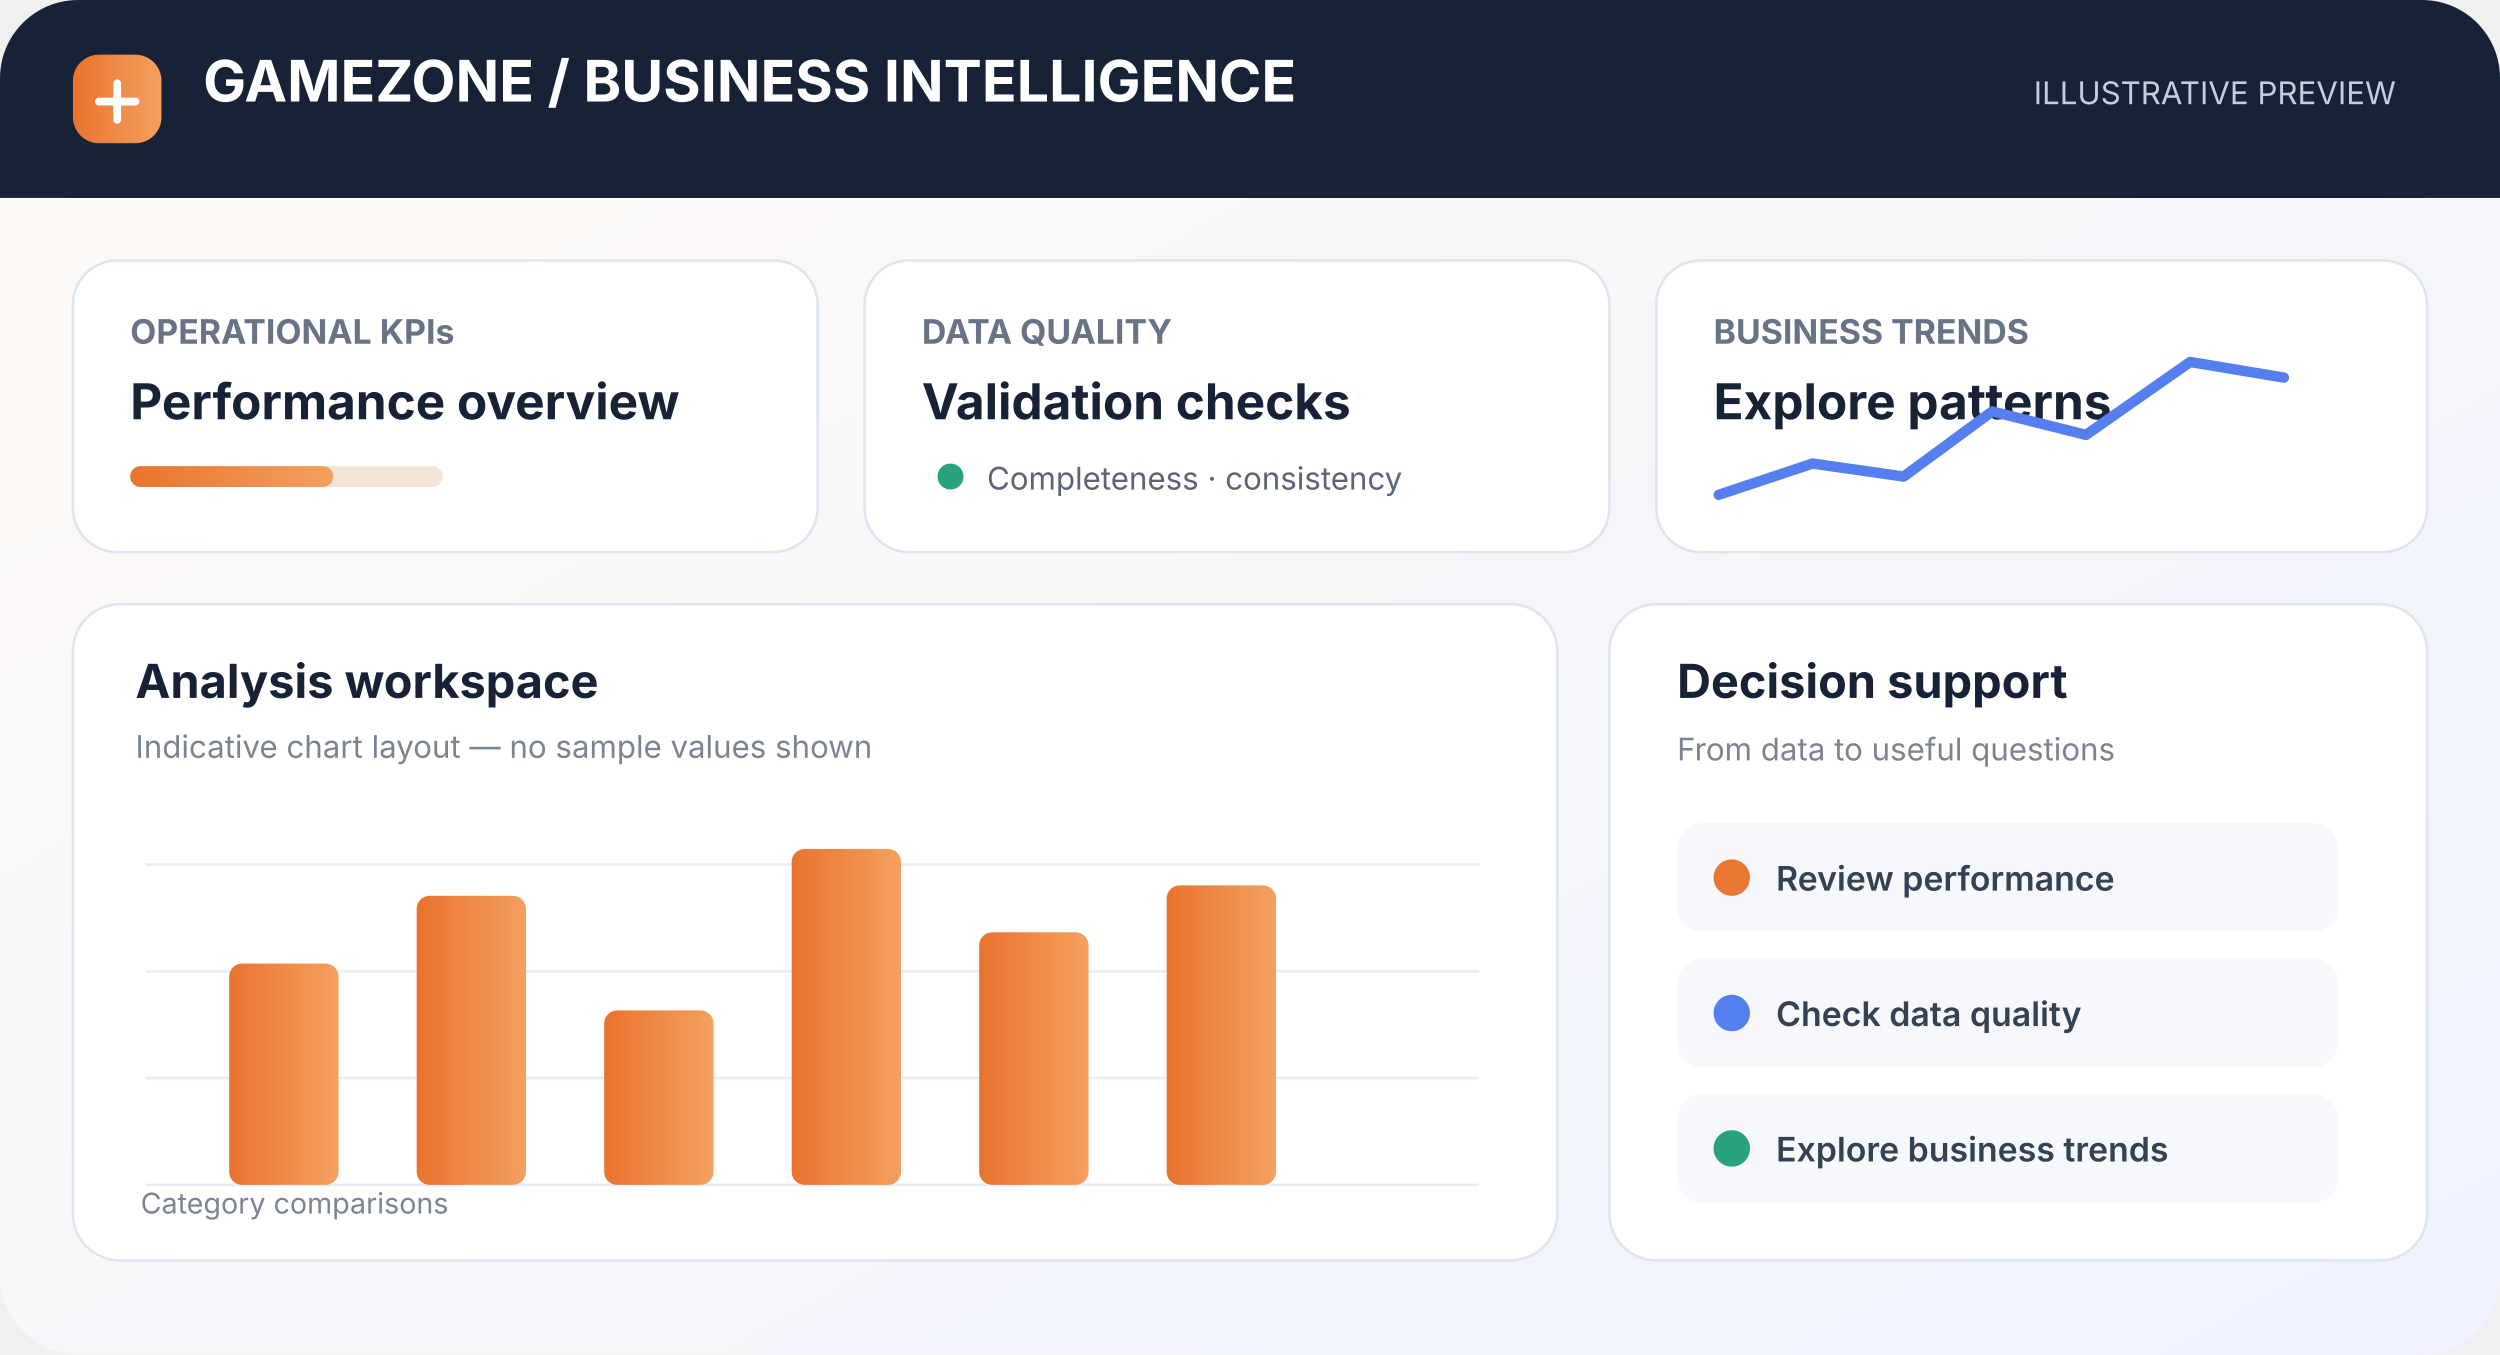
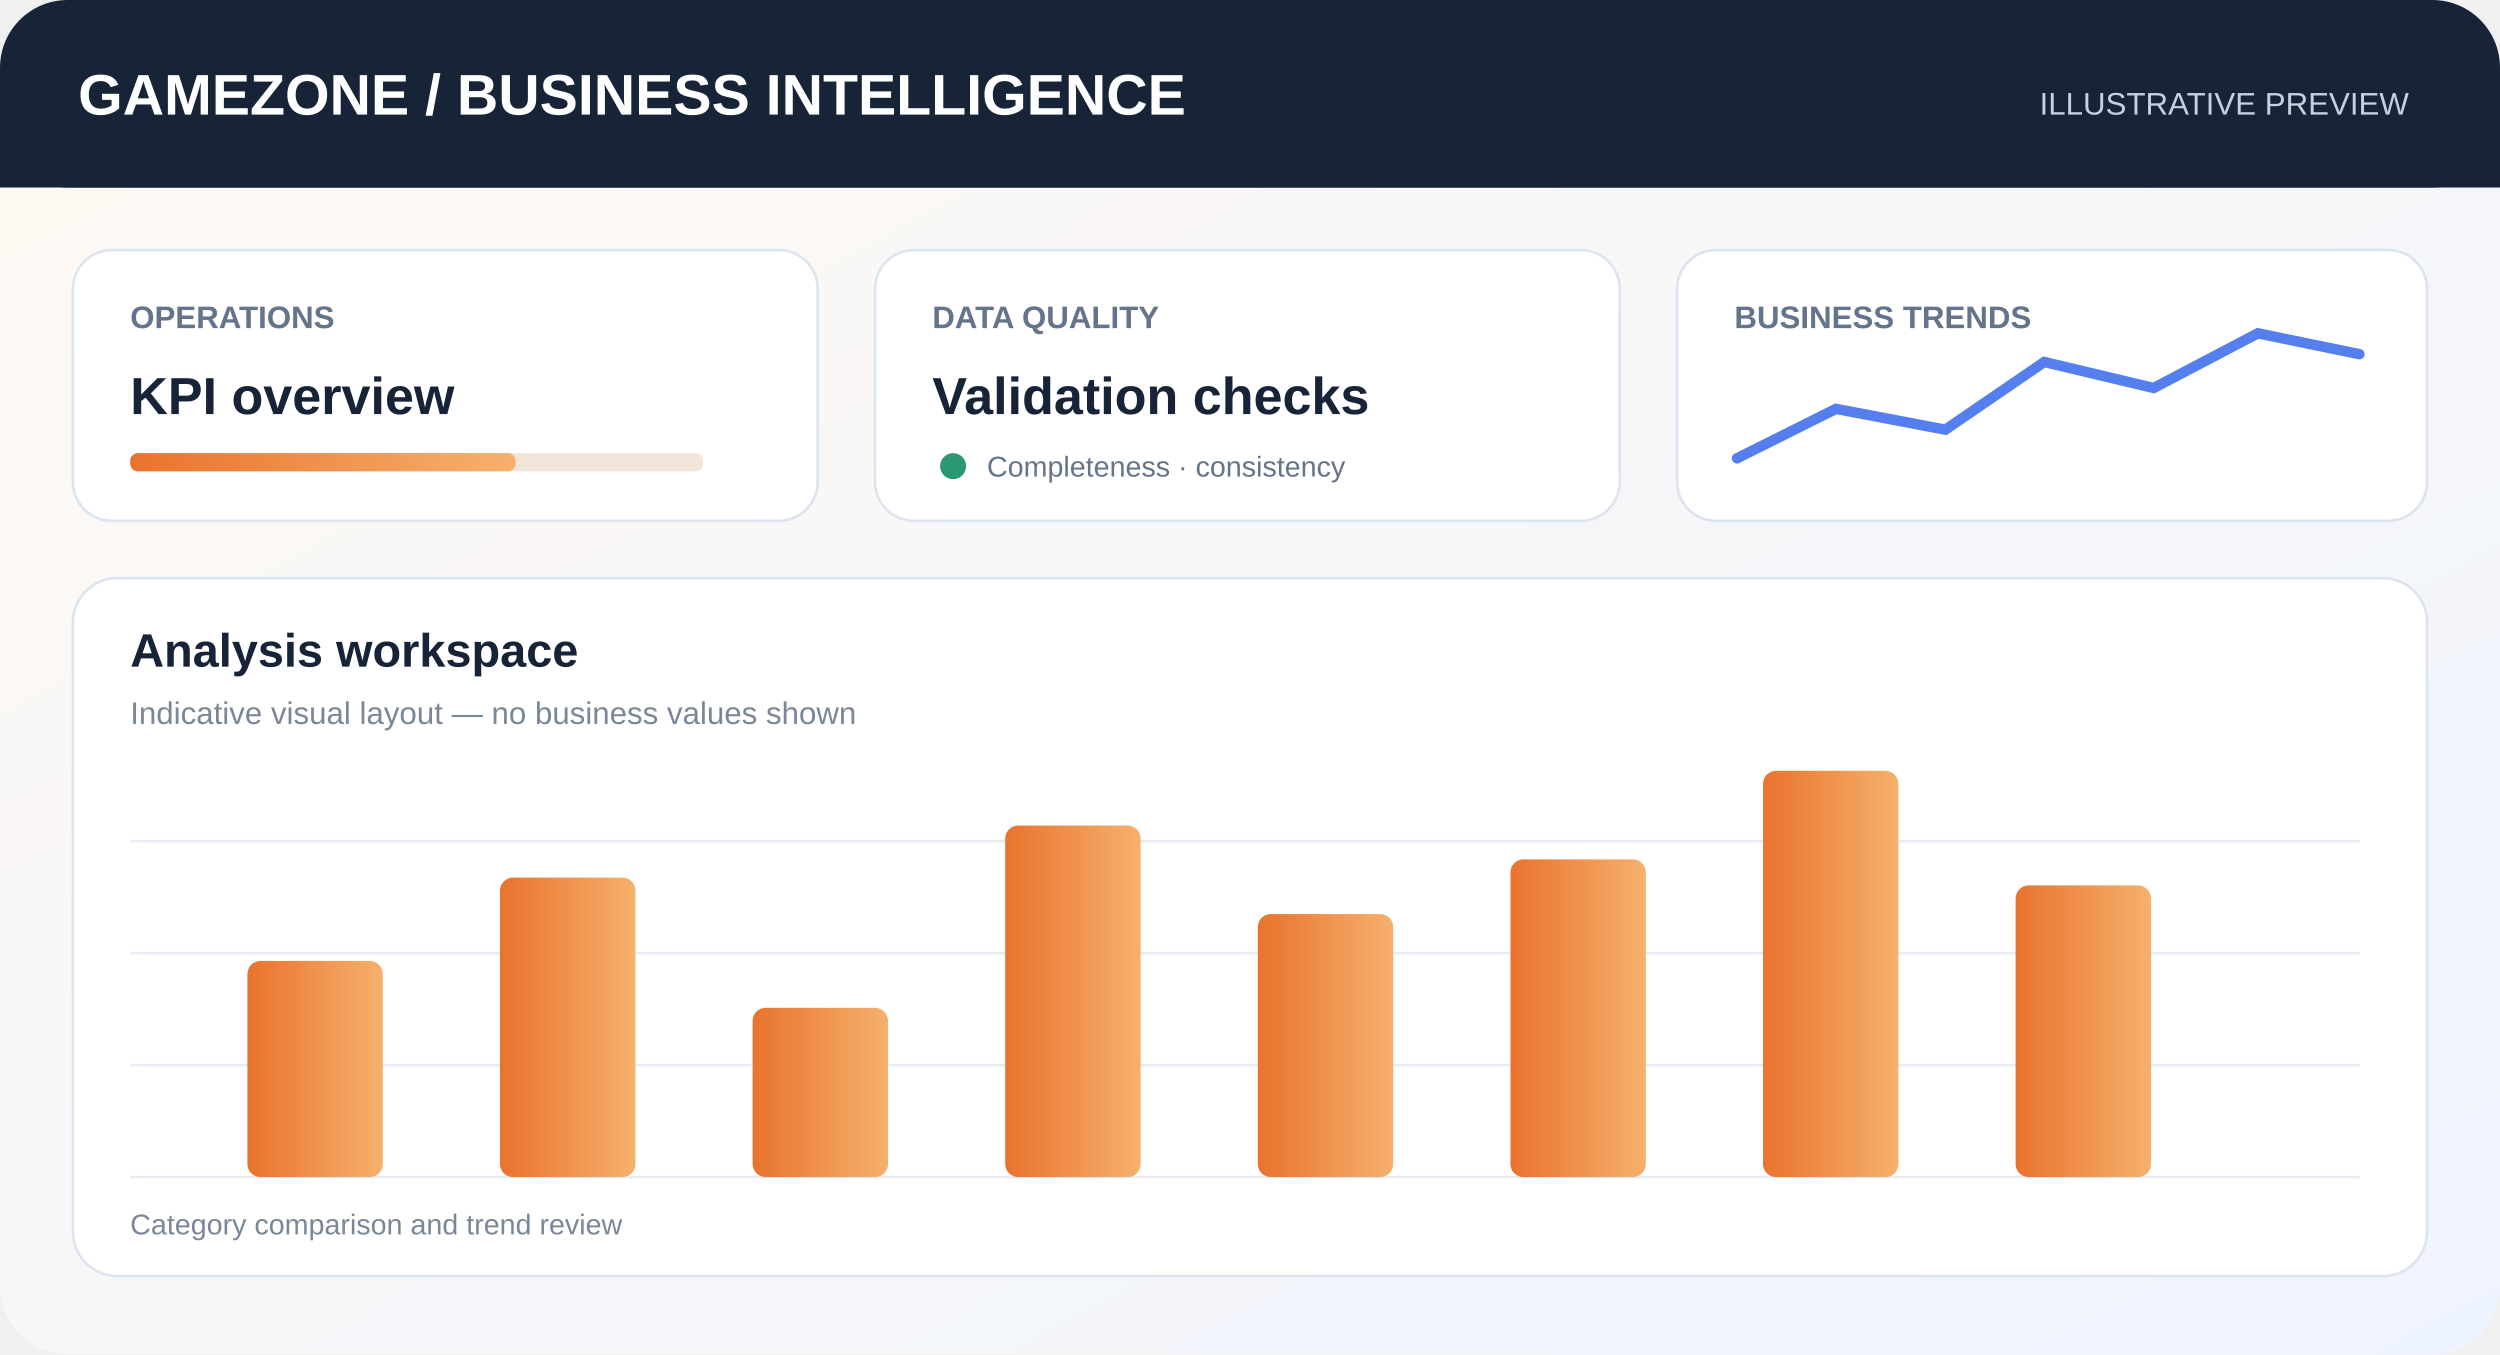
- <svg xmlns="http://www.w3.org/2000/svg" width="960" height="520" viewBox="0 0 960 520" role="img" aria-labelledby="title desc">
+ <svg xmlns="http://www.w3.org/2000/svg" width="960" height="520" viewBox="0 0 960 520" role="img" aria-labelledby="t d">
  <defs>
    <linearGradient id="bg" x1="0" y1="0" x2="1" y2="1">
-       <stop stop-color="#fffaf5" />
-       <stop offset="1" stop-color="#eef3ff" />
+       <stop stop-color="#fff9f2" />
+       <stop offset="1" stop-color="#eef4ff" />
    </linearGradient>
-     <linearGradient id="orange" x1="0" y1="0" x2="1" y2="0">
+     <linearGradient id="o">
      <stop stop-color="#e9732e" />
-       <stop offset="1" stop-color="#f4a05f" />
+       <stop offset="1" stop-color="#f5b16d" />
    </linearGradient>
  </defs>
-   <rect width="960" height="520" rx="30" fill="url(#bg)" />
-   <rect x="0" y="0" width="960" height="76" rx="30" fill="#182236" />
-   <rect x="0" y="46" width="960" height="30" fill="#182236" />
-   <rect x="28" y="21" width="34" height="34" rx="10" fill="url(#orange)" />
-   <path d="M38 39h14M45 32v14" stroke="#fff" stroke-width="3" stroke-linecap="round" />
-   <text x="78" y="39" fill="#fff" font-family="Inter,Arial,sans-serif" font-size="22" font-weight="700">GAMEZONE / BUSINESS INTELLIGENCE</text>
-   <text x="920" y="40" text-anchor="end" fill="#c5cddd" font-family="Inter,Arial,sans-serif" font-size="12">ILLUSTRATIVE PREVIEW</text>
-   <g font-family="Inter,Arial,sans-serif">
-     <rect x="28" y="100" width="286" height="112" rx="17" fill="#fff" stroke="#dfe5ef" />
-     <rect x="332" y="100" width="286" height="112" rx="17" fill="#fff" stroke="#dfe5ef" />
-     <rect x="636" y="100" width="296" height="112" rx="17" fill="#fff" stroke="#dfe5ef" />
-     <text x="50" y="132" fill="#687386" font-size="13" font-weight="700">OPERATIONAL KPIs</text>
-     <text x="50" y="161" fill="#182236" font-size="19" font-weight="700">Performance overview</text>
-     <rect x="50" y="179" width="120" height="8" rx="4" fill="#f3e4d8" />
-     <rect x="50" y="179" width="78" height="8" rx="4" fill="url(#orange)" />
-     <text x="354" y="132" fill="#687386" font-size="13" font-weight="700">DATA QUALITY</text>
-     <text x="354" y="161" fill="#182236" font-size="19" font-weight="700">Validation checks</text>
-     <circle cx="365" cy="183" r="5" fill="#29a37f" />
-     <text x="379" y="188" fill="#5a6576" font-size="12">Completeness · consistency</text>
-     <text x="658" y="132" fill="#687386" font-size="13" font-weight="700">BUSINESS TRENDS</text>
-     <text x="658" y="161" fill="#182236" font-size="19" font-weight="700">Explore patterns</text>
-     <path d="M660 190l36-12 35 5 34-25 36 9 40-28 36 6" fill="none" stroke="#557fee" stroke-width="4" stroke-linecap="round" stroke-linejoin="round" />
-     <rect x="28" y="232" width="570" height="252" rx="18" fill="#fff" stroke="#dfe5ef" />
-     <rect x="618" y="232" width="314" height="252" rx="18" fill="#fff" stroke="#dfe5ef" />
-     <text x="52" y="268" fill="#182236" font-size="18" font-weight="700">Analysis workspace</text>
-     <text x="52" y="291" fill="#7b8492" font-size="12">Indicative chart layout — no sample values shown</text>
-     <g stroke="#e9edf3" stroke-width="1">
-       <path d="M56 332H568M56 373H568M56 414H568M56 455H568" />
+   <rect width="960" height="520" rx="26" fill="url(#bg)" />
+   <rect width="960" height="72" rx="26" fill="#172438" />
+   <rect y="42" width="960" height="30" fill="#172438" />
+   <text x="30" y="44" font-family="Arial,sans-serif" font-size="22" font-weight="700" fill="#fff">GAMEZONE / BUSINESS INTELLIGENCE</text>
+   <text x="925" y="44" text-anchor="end" font-family="Arial,sans-serif" font-size="12" fill="#c6d0df">ILLUSTRATIVE PREVIEW</text>
+   <g font-family="Arial,sans-serif">
+     <rect x="28" y="96" width="286" height="104" rx="15" fill="#fff" stroke="#dce4ef" />
+     <rect x="336" y="96" width="286" height="104" rx="15" fill="#fff" stroke="#dce4ef" />
+     <rect x="644" y="96" width="288" height="104" rx="15" fill="#fff" stroke="#dce4ef" />
+     <text x="50" y="126" font-size="12" font-weight="700" fill="#64748b">OPERATIONS</text>
+     <text x="50" y="159" font-size="20" font-weight="700" fill="#172438">KPI overview</text>
+     <rect x="50" y="174" width="220" height="7" rx="3" fill="#f1e4d9" />
+     <rect x="50" y="174" width="148" height="7" rx="3" fill="url(#o)" />
+     <text x="358" y="126" font-size="12" font-weight="700" fill="#64748b">DATA QUALITY</text>
+     <text x="358" y="159" font-size="20" font-weight="700" fill="#172438">Validation checks</text>
+     <circle cx="366" cy="179" r="5" fill="#2b9873" />
+     <text x="379" y="183" font-size="11" fill="#64748b">Completeness · consistency</text>
+     <text x="666" y="126" font-size="12" font-weight="700" fill="#64748b">BUSINESS TRENDS</text>
+     <path d="M667 176l38-19 42 8 38-26 42 10 40-21 39 8" fill="none" stroke="#557fee" stroke-width="4" stroke-linecap="round" />
+     <rect x="28" y="222" width="904" height="268" rx="17" fill="#fff" stroke="#dce4ef" />
+     <text x="50" y="256" font-size="18" font-weight="700" fill="#172438">Analysis workspace</text>
+     <text x="50" y="278" font-size="12" fill="#7a8798">Indicative visual layout — no business values shown</text>
+     <g stroke="#e7ecf3">
+       <path d="M50 323H906M50 366H906M50 409H906M50 452H906" />
    </g>
-     <g fill="url(#orange)">
-       <rect x="88" y="370" width="42" height="85" rx="5" />
-       <rect x="160" y="344" width="42" height="111" rx="5" />
-       <rect x="232" y="388" width="42" height="67" rx="5" />
-       <rect x="304" y="326" width="42" height="129" rx="5" />
-       <rect x="376" y="358" width="42" height="97" rx="5" />
-       <rect x="448" y="340" width="42" height="115" rx="5" />
+     <g fill="url(#o)">
+       <rect x="95" y="369" width="52" height="83" rx="5" />
+       <rect x="192" y="337" width="52" height="115" rx="5" />
+       <rect x="289" y="387" width="52" height="65" rx="5" />
+       <rect x="386" y="317" width="52" height="135" rx="5" />
+       <rect x="483" y="351" width="52" height="101" rx="5" />
+       <rect x="580" y="330" width="52" height="122" rx="5" />
+       <rect x="677" y="296" width="52" height="156" rx="5" />
+       <rect x="774" y="340" width="52" height="112" rx="5" />
    </g>
-     <text x="54" y="466" fill="#7b8492" font-size="11">Category comparisons</text>
-     <text x="644" y="268" fill="#182236" font-size="18" font-weight="700">Decision support</text>
-     <text x="644" y="292" fill="#7b8492" font-size="12">From data to useful questions</text>
-     <g>
-       <rect x="644" y="316" width="254" height="42" rx="10" fill="#f6f8fc" />
-       <circle cx="665" cy="337" r="7" fill="#e97833" />
-       <text x="682" y="342" fill="#364154" font-size="13" font-weight="600">Review performance</text>
-       <rect x="644" y="368" width="254" height="42" rx="10" fill="#f6f8fc" />
-       <circle cx="665" cy="389" r="7" fill="#557fee" />
-       <text x="682" y="394" fill="#364154" font-size="13" font-weight="600">Check data quality</text>
-       <rect x="644" y="420" width="254" height="42" rx="10" fill="#f6f8fc" />
-       <circle cx="665" cy="441" r="7" fill="#29a37f" />
-       <text x="682" y="446" fill="#364154" font-size="13" font-weight="600">Explore business trends</text>
-     </g>
+     <text x="50" y="474" font-size="11" fill="#7a8798">Category comparison and trend review</text>
  </g>
</svg>
